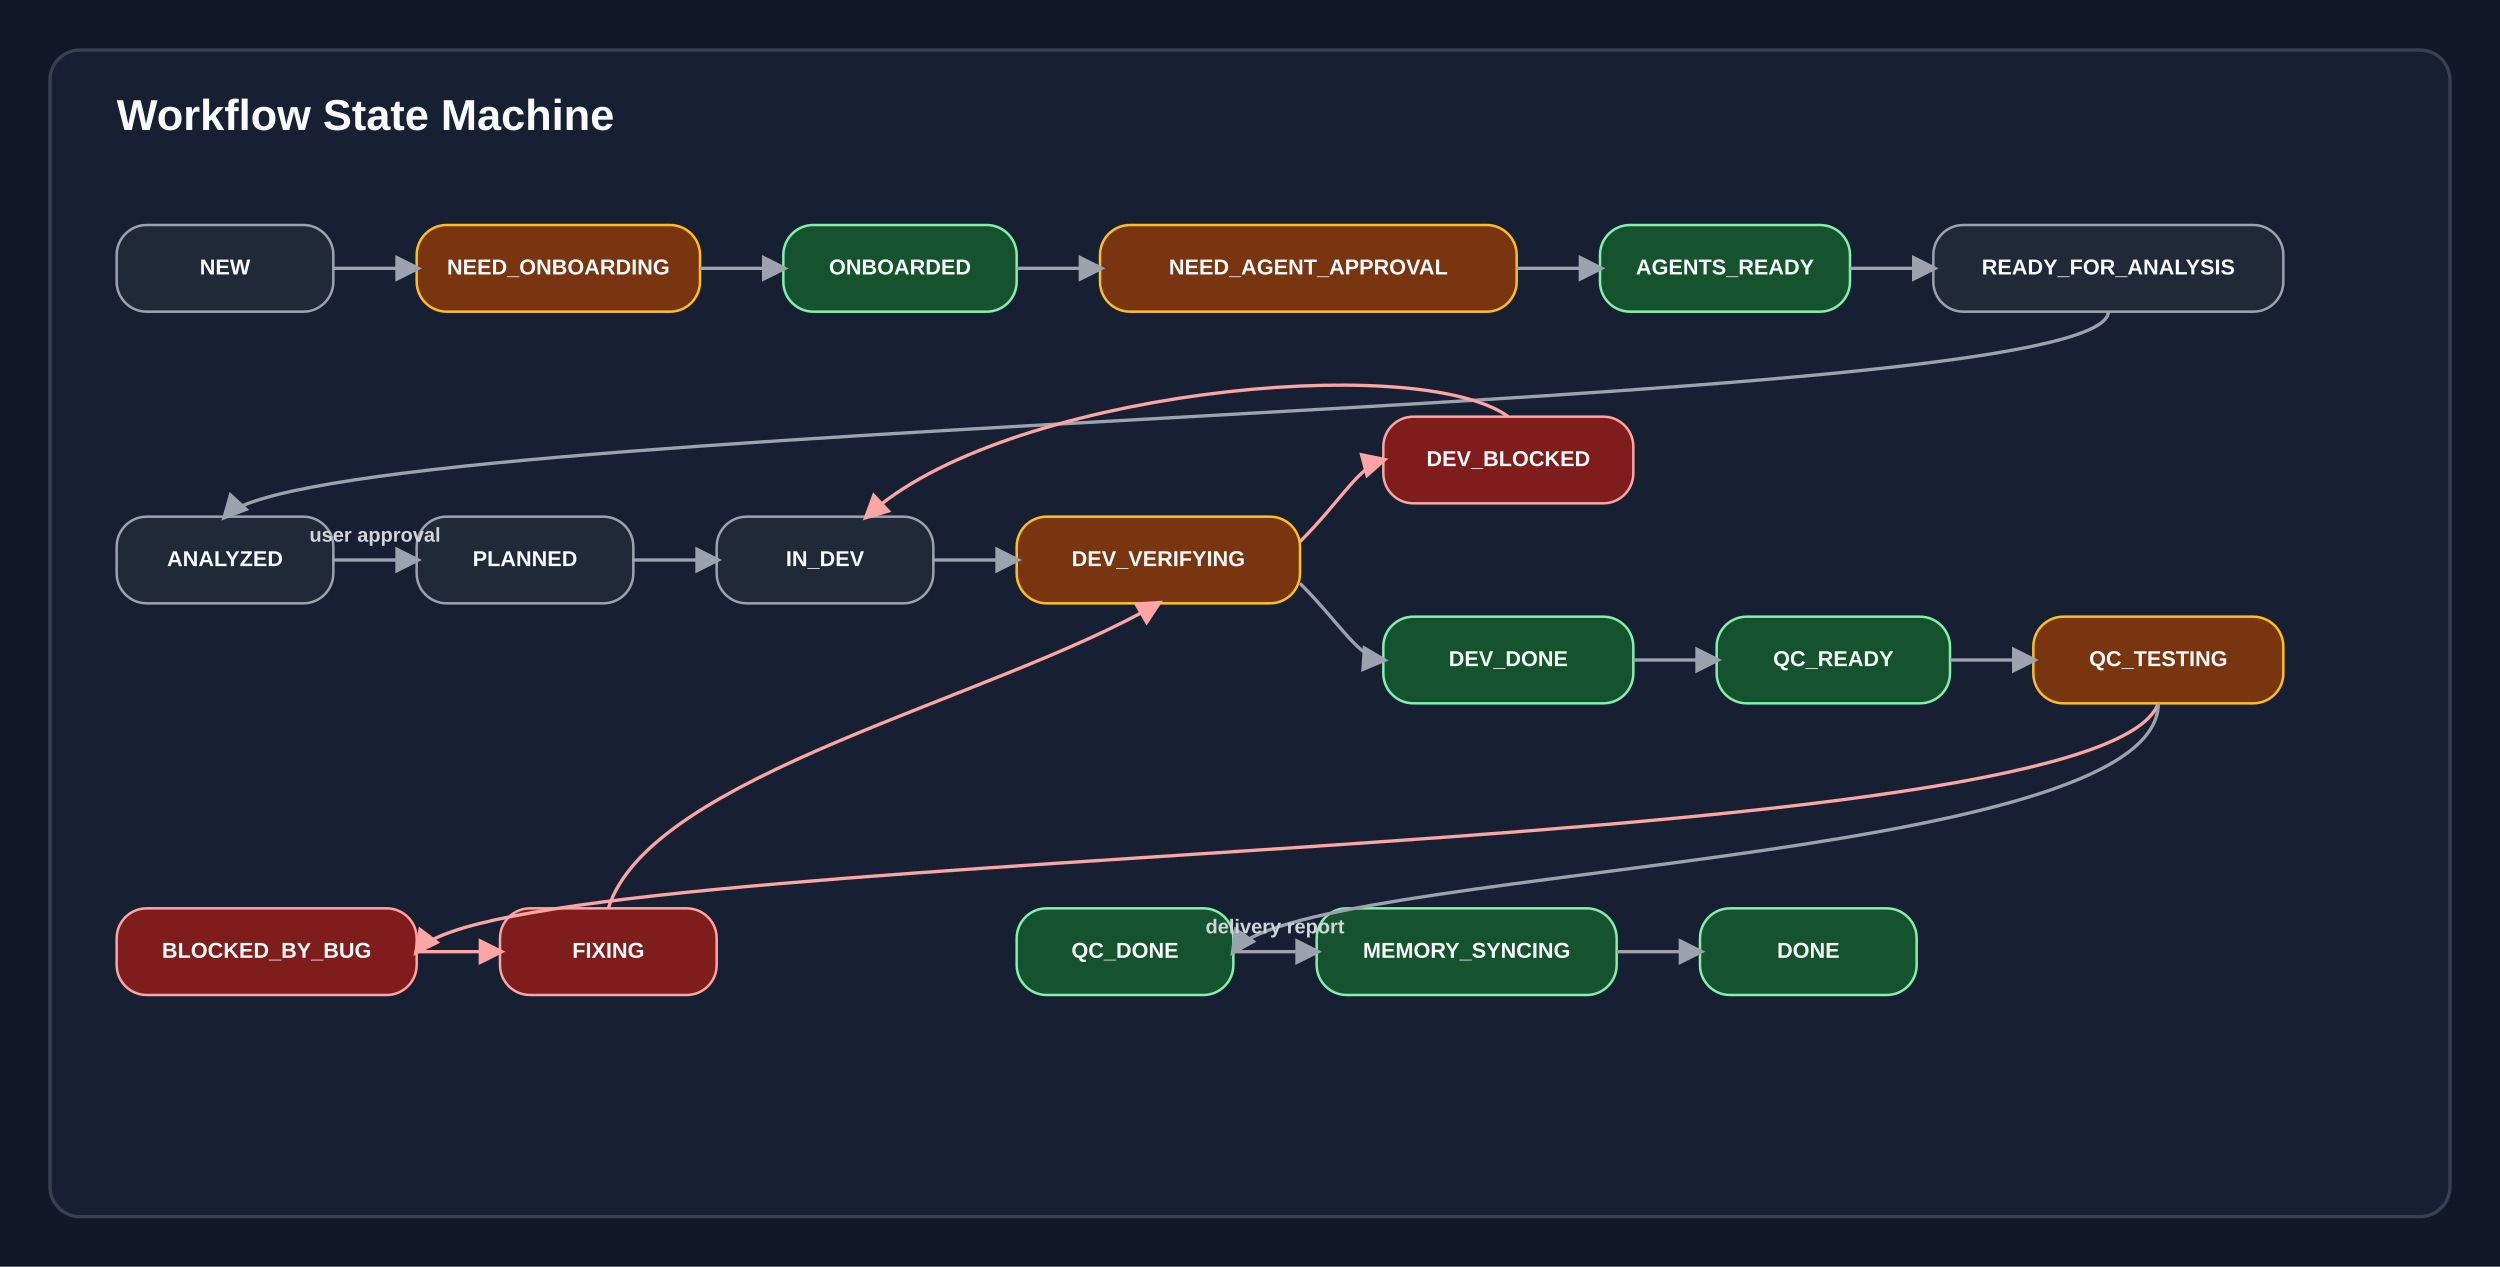
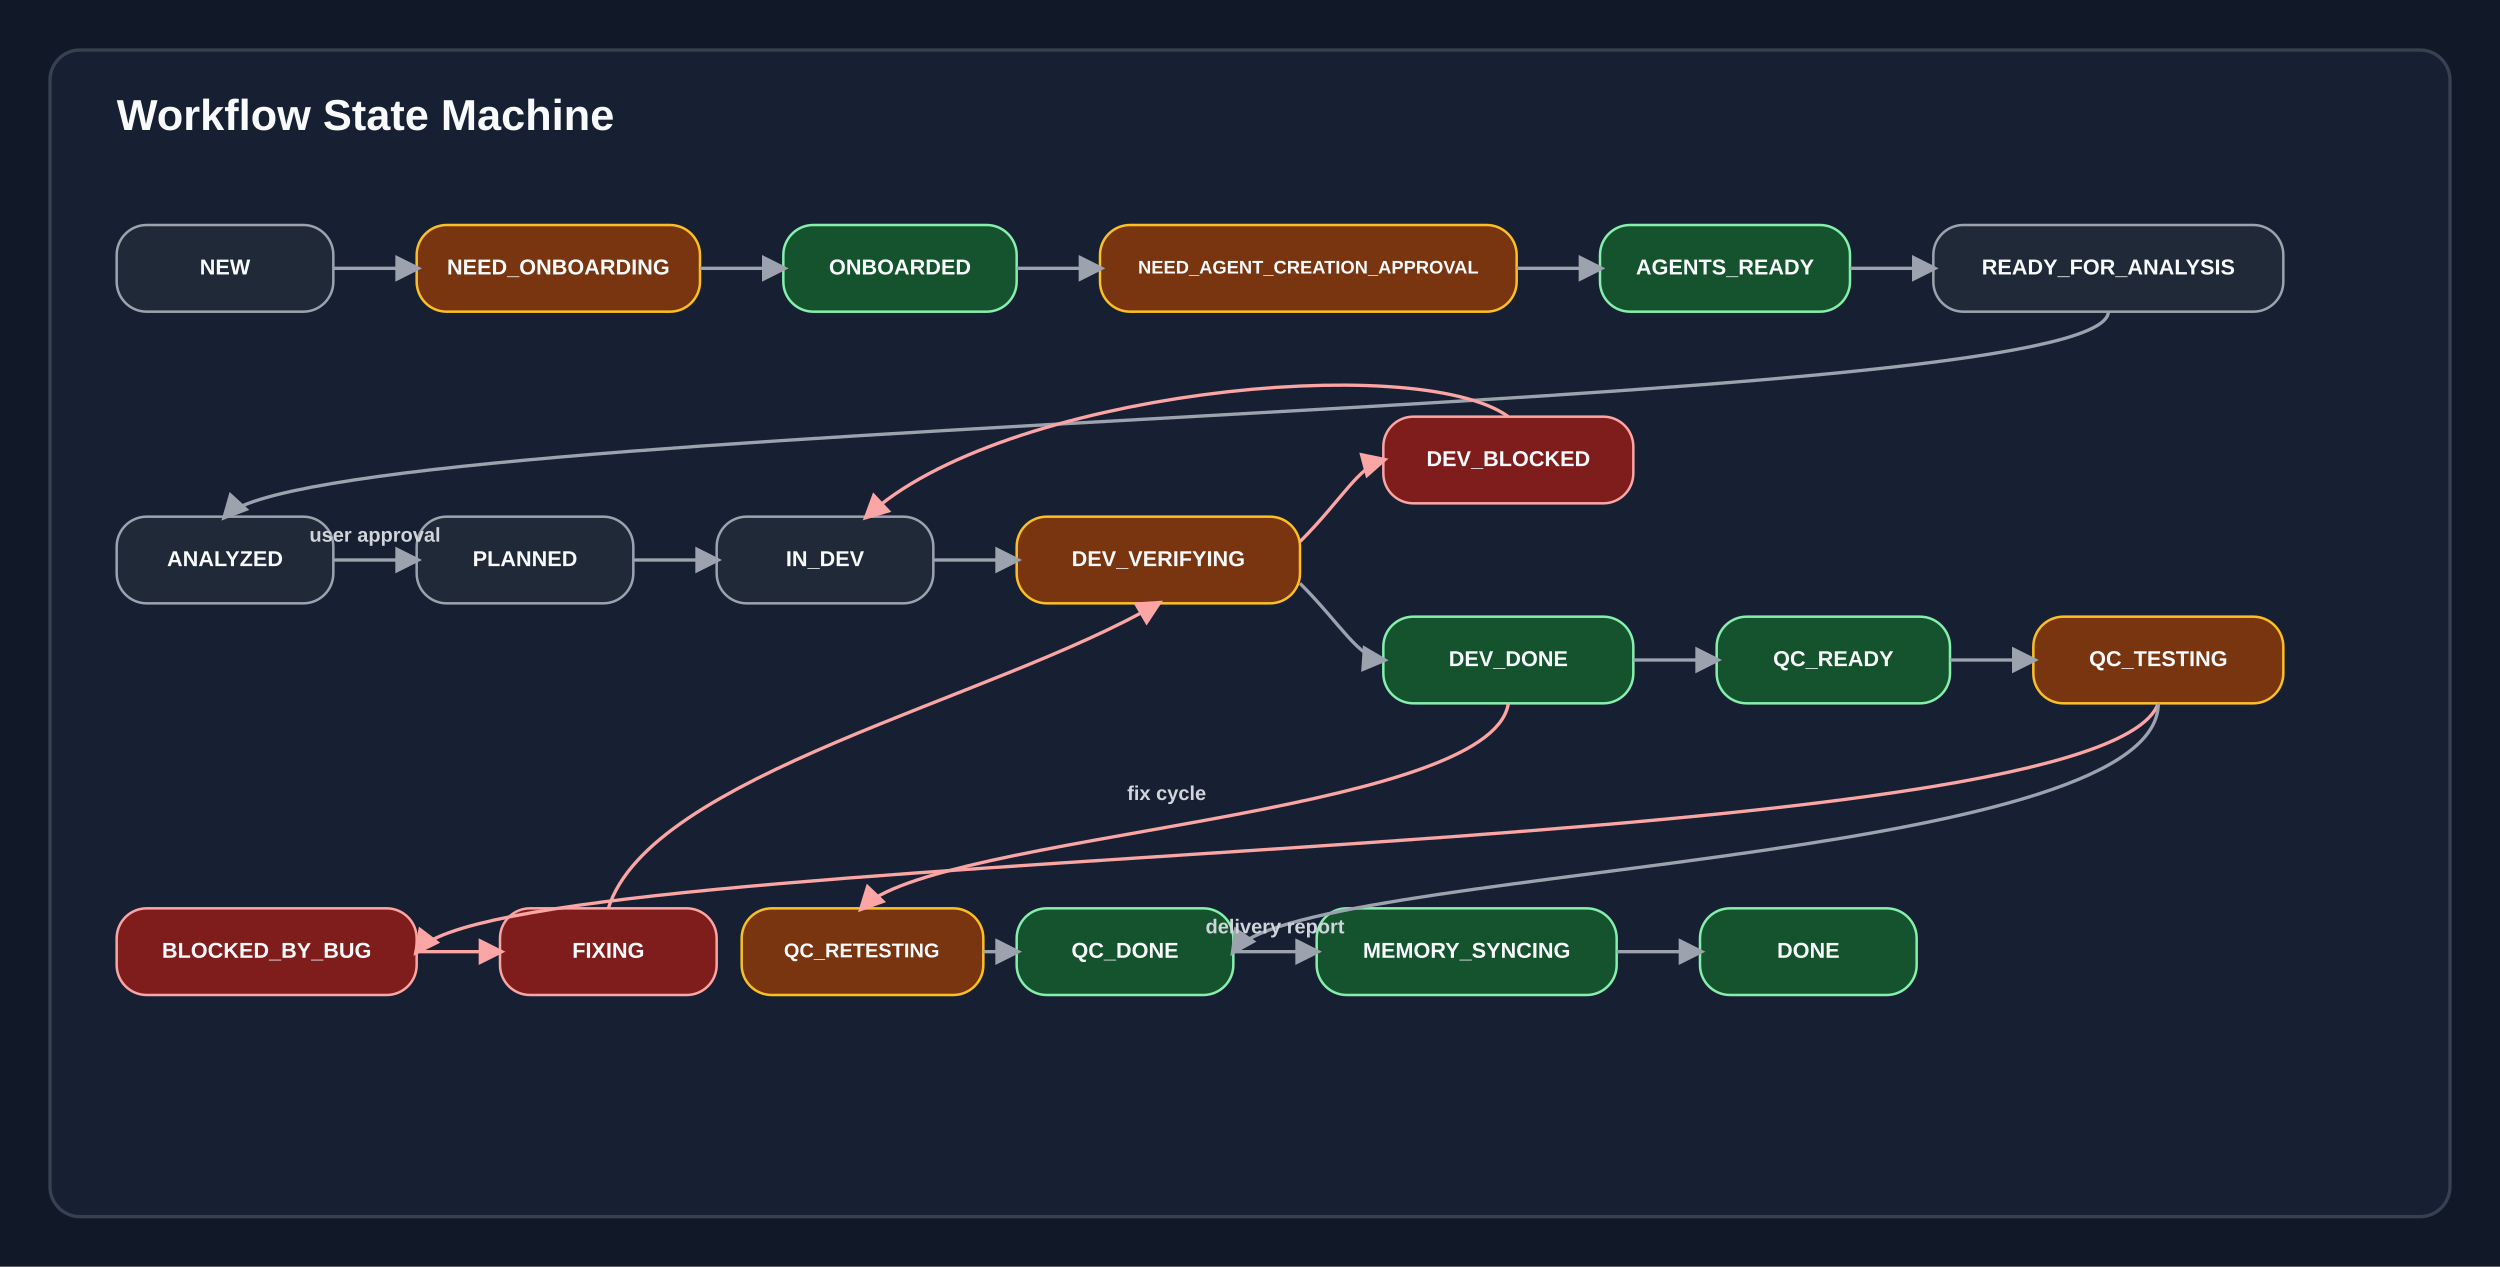
<svg xmlns="http://www.w3.org/2000/svg" width="1500" height="760" viewBox="0 0 1500 760" role="img" aria-labelledby="title desc">
  <defs>
    <marker id="arrow" viewBox="0 0 10 10" refX="8" refY="5" markerWidth="8" markerHeight="8" orient="auto-start-reverse">
      <path d="M0 0L10 5L0 10Z" fill="#9ca3af" />
    </marker>
    <marker id="arrow-red" viewBox="0 0 10 10" refX="8" refY="5" markerWidth="8" markerHeight="8" orient="auto-start-reverse">
      <path d="M0 0L10 5L0 10Z" fill="#fca5a5" />
    </marker>
    <style>
      .bg{fill:#111827}.panel{fill:#172033;stroke:#374151;stroke-width:2;rx:18}.title{fill:#f9fafb;font:700 26px Arial}.state{fill:#1f2937;stroke:#9ca3af;stroke-width:1.5;rx:18}.good{fill:#14532d;stroke:#86efac}.warn{fill:#78350f;stroke:#fbbf24}.bad{fill:#7f1d1d;stroke:#fca5a5}.text{fill:#f8fafc;font:700 13px Arial;text-anchor:middle;dominant-baseline:middle}.edge{fill:none;stroke:#9ca3af;stroke-width:2;marker-end:url(#arrow)}.edge-red{fill:none;stroke:#fca5a5;stroke-width:2;marker-end:url(#arrow-red)}.label{fill:#d1d5db;font:700 12px Arial}
    </style>
  </defs>
  <rect class="bg" width="1500" height="760" />
  <rect class="panel" x="30" y="30" width="1440" height="700" />
  <text class="title" x="70" y="78">Workflow State Machine</text>
  <rect class="state" x="70" y="135" width="130" height="52" />
  <text class="text" x="135" y="161">NEW</text>
  <rect class="state warn" x="250" y="135" width="170" height="52" />
  <text class="text" x="335" y="161">NEED_ONBOARDING</text>
  <rect class="state good" x="470" y="135" width="140" height="52" />
  <text class="text" x="540" y="161">ONBOARDED</text>
  <rect class="state warn" x="660" y="135" width="250" height="52" />
-   <text class="text" x="785" y="161">NEED_AGENT_APPROVAL</text>
+   <text class="text" x="785" y="161" style="font-size:11px">NEED_AGENT_CREATION_APPROVAL</text>
  <rect class="state good" x="960" y="135" width="150" height="52" />
  <text class="text" x="1035" y="161">AGENTS_READY</text>
  <rect class="state" x="1160" y="135" width="210" height="52" />
  <text class="text" x="1265" y="161">READY_FOR_ANALYSIS</text>
  <rect class="state" x="70" y="310" width="130" height="52" />
  <text class="text" x="135" y="336">ANALYZED</text>
  <rect class="state" x="250" y="310" width="130" height="52" />
  <text class="text" x="315" y="336">PLANNED</text>
  <rect class="state" x="430" y="310" width="130" height="52" />
  <text class="text" x="495" y="336">IN_DEV</text>
  <rect class="state warn" x="610" y="310" width="170" height="52" />
  <text class="text" x="695" y="336">DEV_VERIFYING</text>
  <rect class="state bad" x="830" y="250" width="150" height="52" />
  <text class="text" x="905" y="276">DEV_BLOCKED</text>
  <rect class="state good" x="830" y="370" width="150" height="52" />
  <text class="text" x="905" y="396">DEV_DONE</text>
  <rect class="state good" x="1030" y="370" width="140" height="52" />
  <text class="text" x="1100" y="396">QC_READY</text>
  <rect class="state warn" x="1220" y="370" width="150" height="52" />
  <text class="text" x="1295" y="396">QC_TESTING</text>
  <rect class="state bad" x="70" y="545" width="180" height="52" />
  <text class="text" x="160" y="571">BLOCKED_BY_BUG</text>
  <rect class="state bad" x="300" y="545" width="130" height="52" />
  <text class="text" x="365" y="571">FIXING</text>
+   <rect class="state warn" x="445" y="545" width="145" height="52" />
+   <text class="text" x="517" y="571" style="font-size:12px">QC_RETESTING</text>
  <rect class="state good" x="610" y="545" width="130" height="52" />
  <text class="text" x="675" y="571">QC_DONE</text>
  <rect class="state good" x="790" y="545" width="180" height="52" />
  <text class="text" x="880" y="571">MEMORY_SYNCING</text>
  <rect class="state good" x="1020" y="545" width="130" height="52" />
  <text class="text" x="1085" y="571">DONE</text>
  <path class="edge" d="M200 161H250" />
  <path class="edge" d="M420 161H470" />
  <path class="edge" d="M610 161H660" />
  <path class="edge" d="M910 161H960" />
  <path class="edge" d="M1110 161H1160" />
  <path class="edge" d="M1265 187C1265 250 190 250 135 310" />
  <path class="edge" d="M200 336H250" />
  <text class="label" x="225" y="325" text-anchor="middle">user approval</text>
  <path class="edge" d="M380 336H430" />
  <path class="edge" d="M560 336H610" />
  <path class="edge-red" d="M780 325C805 300 815 280 830 276" />
  <path class="edge-red" d="M905 250C850 210 600 235 520 310" />
  <path class="edge" d="M780 350C805 375 815 395 830 396" />
  <path class="edge" d="M980 396H1030" />
  <path class="edge" d="M1170 396H1220" />
  <path class="edge-red" d="M1295 422C1260 520 300 505 250 571" />
  <path class="edge-red" d="M250 571H300" />
  <path class="edge-red" d="M365 545C390 465 595 420 695 362" />
+   <path class="edge-red" d="M905 422C895 490 560 500 517 545" />
+   <text class="label" x="700" y="480" text-anchor="middle">fix cycle</text>
+   <path class="edge" d="M590 571H610" />
  <path class="edge" d="M1295 422C1295 520 775 520 740 571" />
  <path class="edge" d="M740 571H790" />
  <text class="label" x="765" y="560" text-anchor="middle">delivery report</text>
  <path class="edge" d="M970 571H1020" />
</svg>
